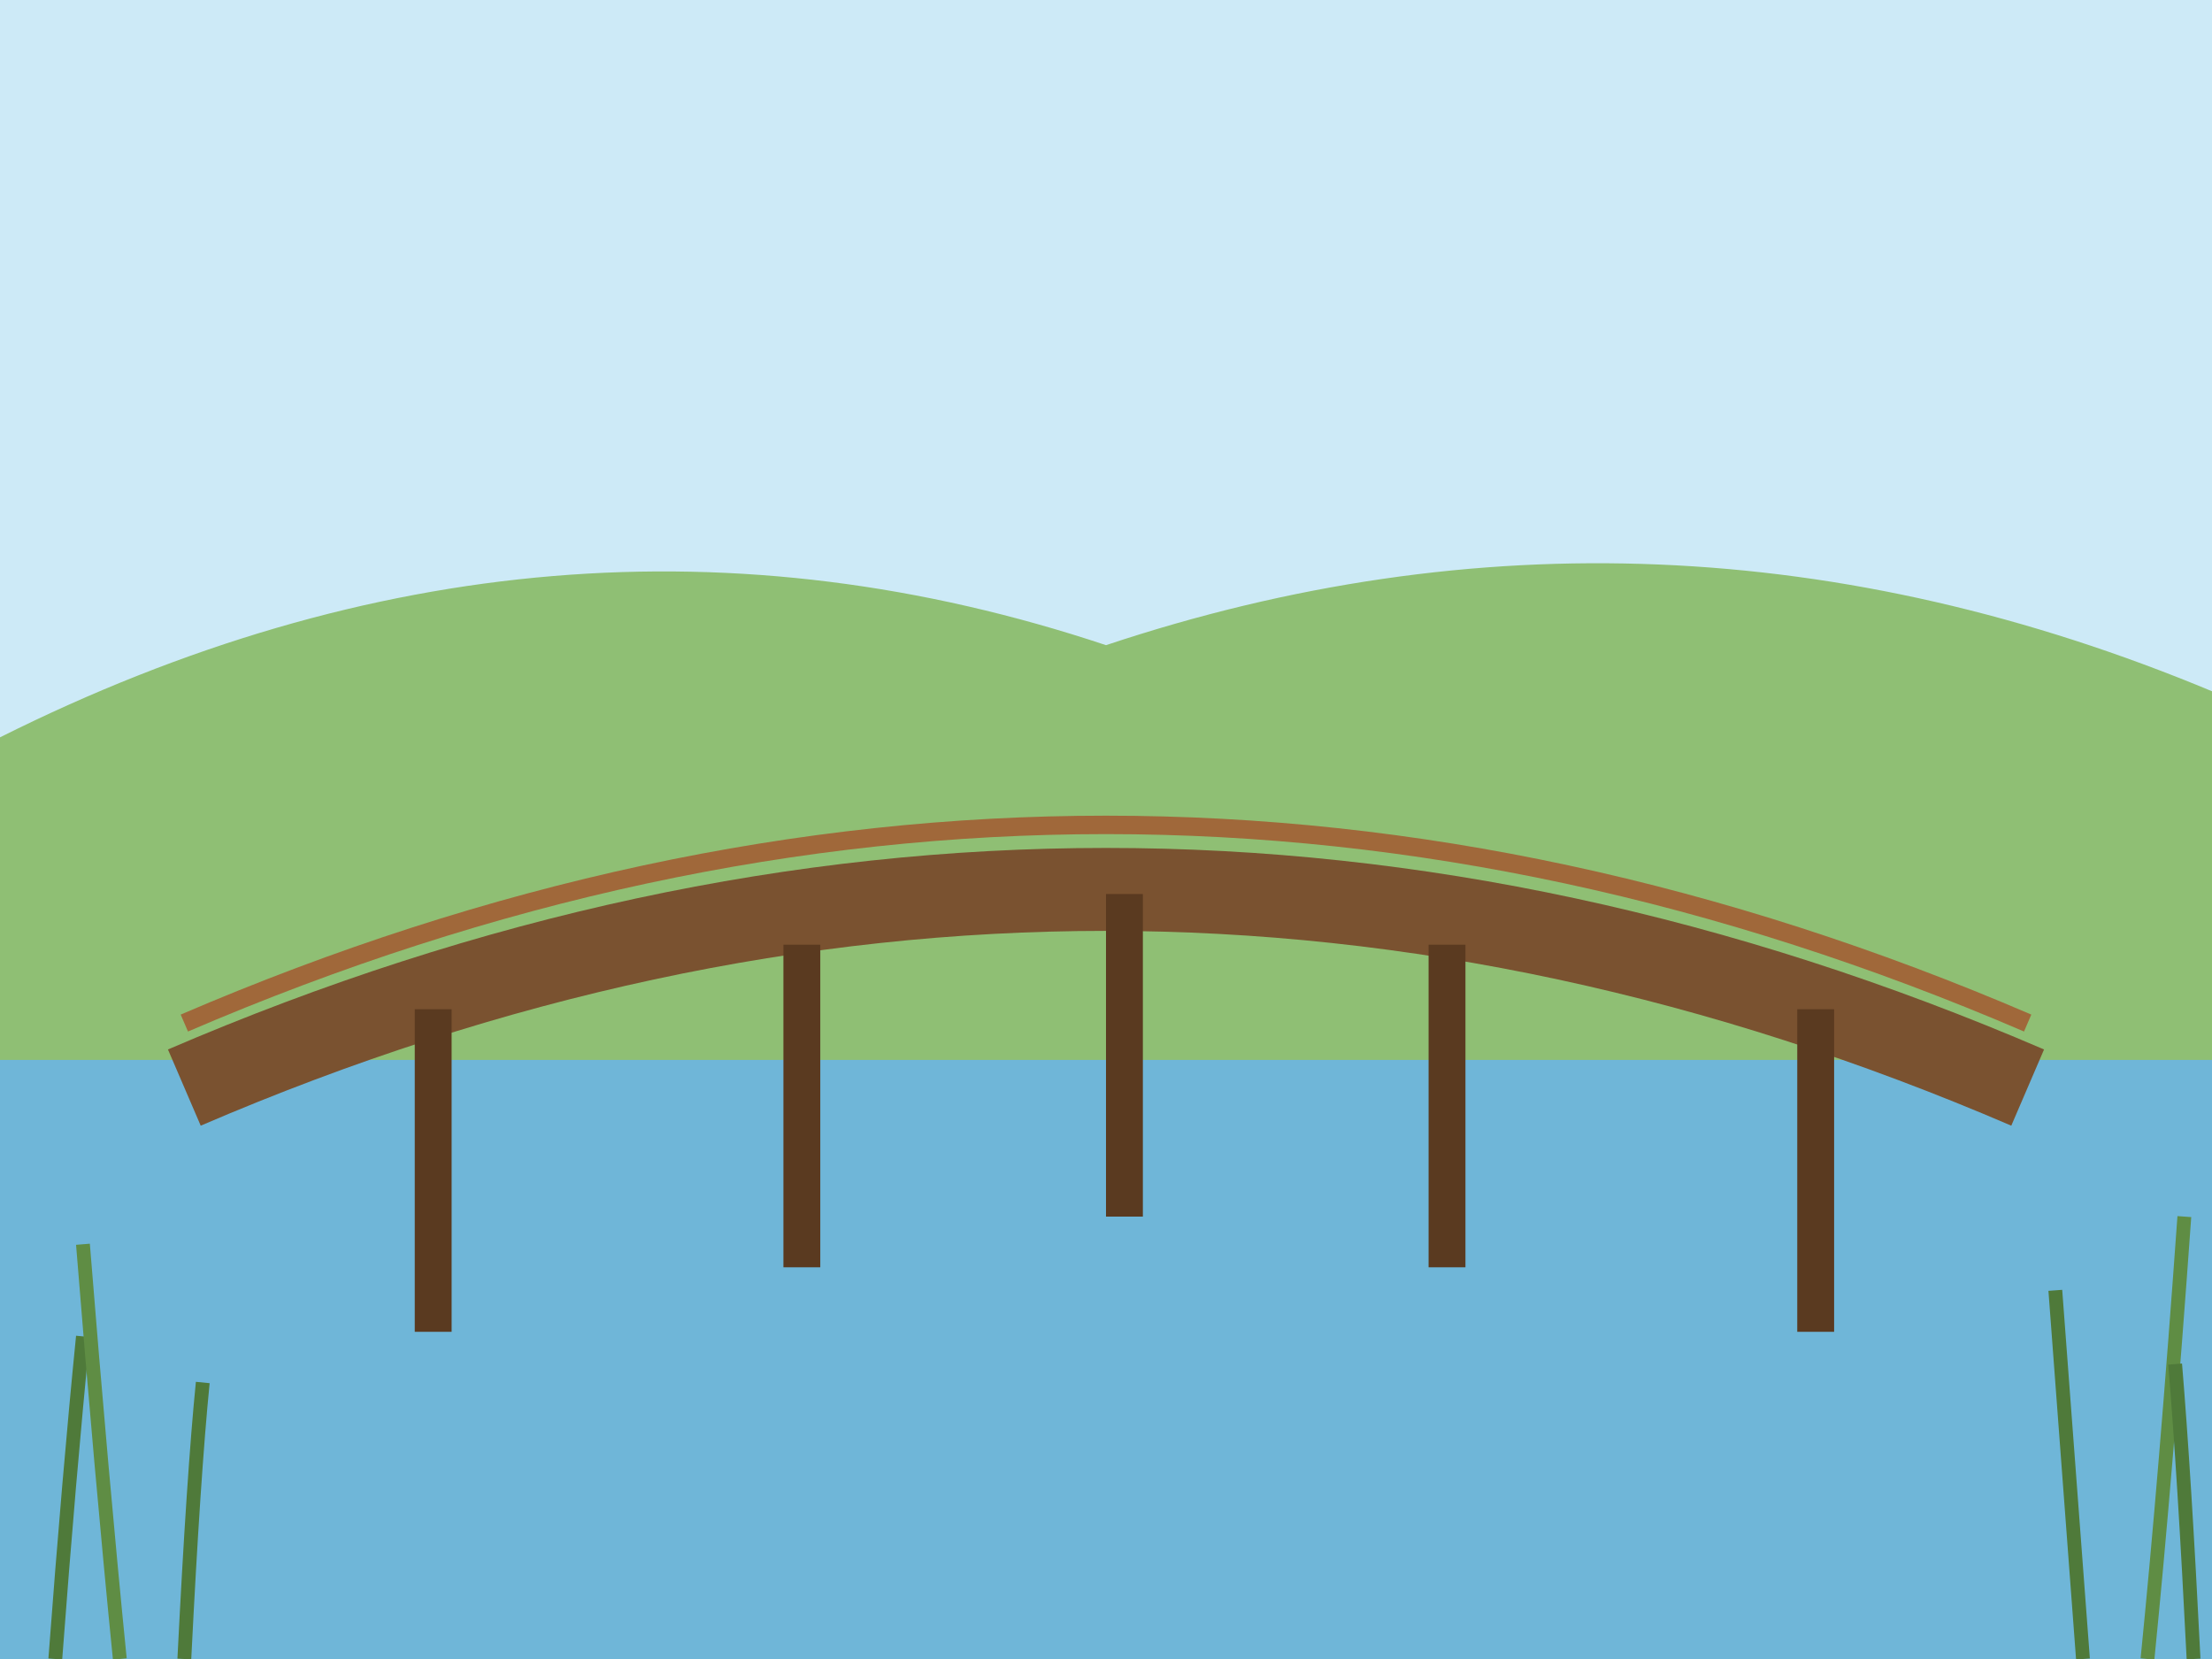
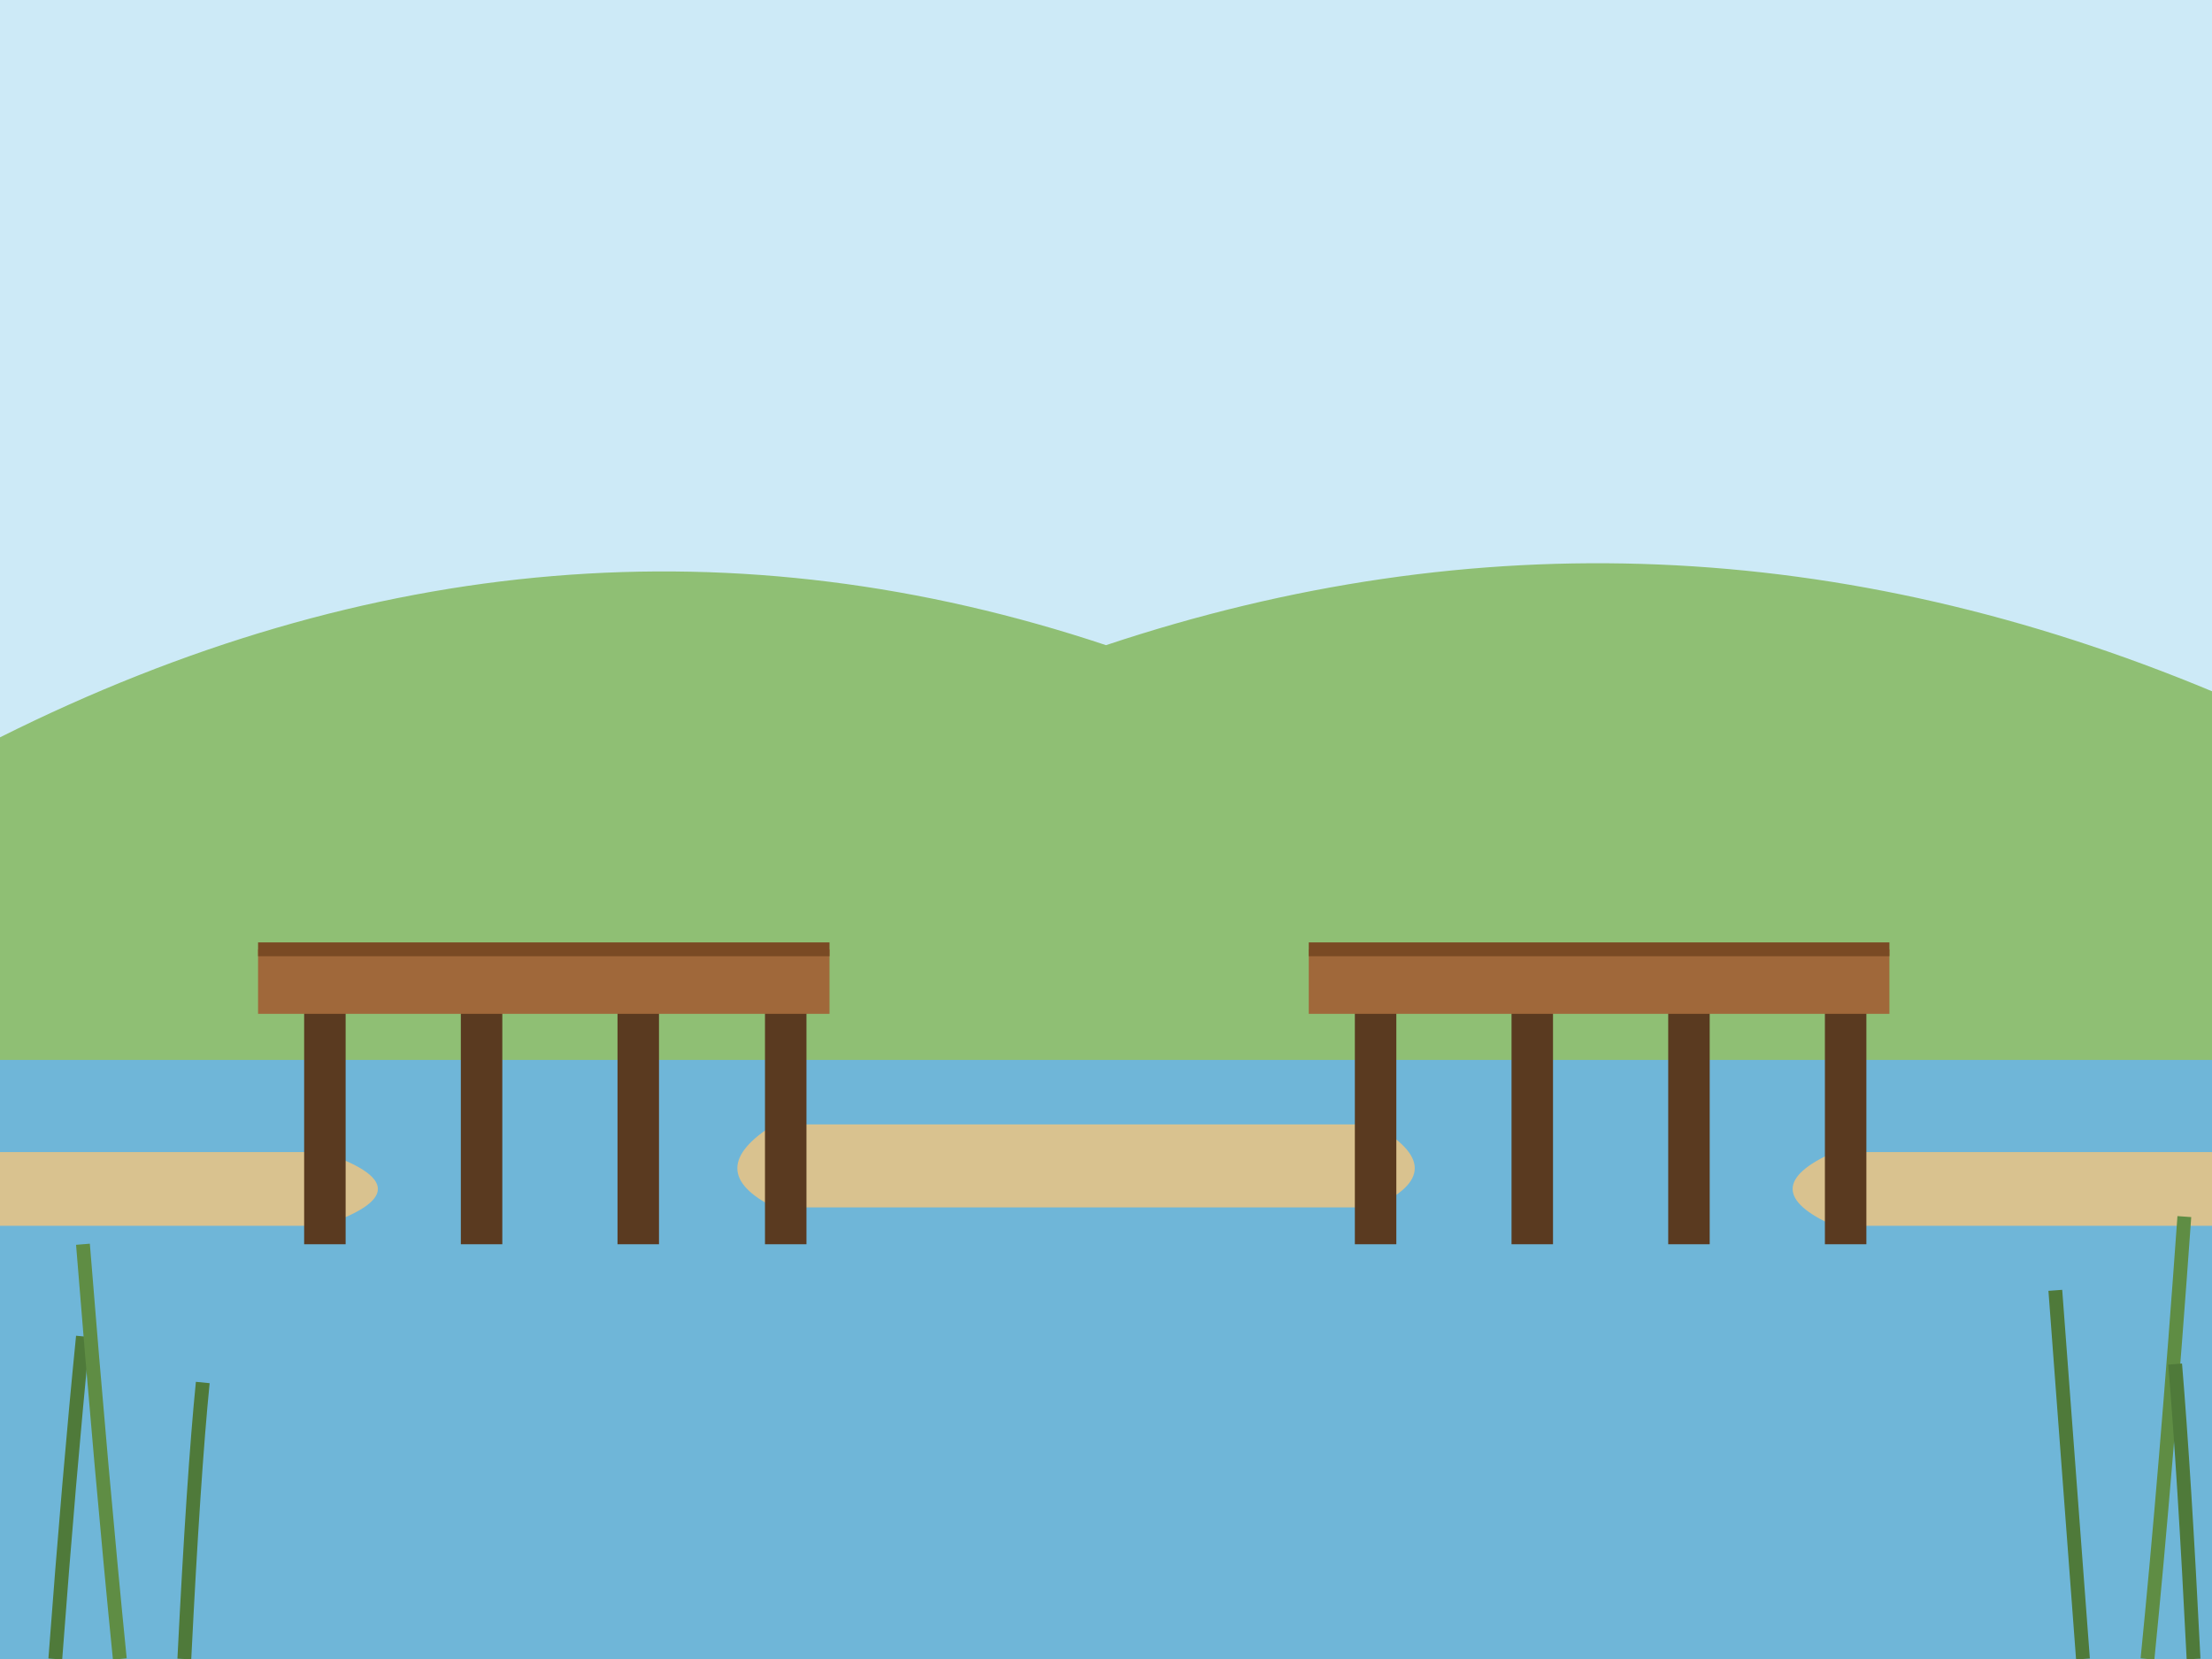
<svg xmlns="http://www.w3.org/2000/svg" width="480" height="360" viewBox="0 0 480 360">
  <rect width="480" height="360" fill="#cdeaf7" />
  <path d="M0 160 q120 -60 240 -20 q120 -40 240 10 V360 H0z" fill="#8fbf74" />
  <rect y="230" width="480" height="130" fill="#6fb6d8" />
-   <path d="M40 236 Q240 150 440 236" stroke="#7a5230" stroke-width="18" fill="none" />
-   <rect x="90" y="219" width="8" height="70" fill="#5a3a20" />
-   <rect x="170" y="205" width="8" height="70" fill="#5a3a20" />
-   <rect x="240" y="194" width="8" height="70" fill="#5a3a20" />
-   <rect x="310" y="205" width="8" height="70" fill="#5a3a20" />
-   <rect x="390" y="219" width="8" height="70" fill="#5a3a20" />
-   <path d="M40 222 Q240 136 440 222" stroke="#a0683a" stroke-width="4" fill="none" />
+   <path d="M-10 250 h80 q24 8 0 16 h-80z M168 244 h130 q18 10 0 18 h-130 q-16 -8 0 -18z M398 250 h92 v16 h-92 q-18 -8 0 -16z" fill="#d9c28f" />
+   <rect x="66" y="214" width="9" height="56" fill="#5a3a20" />
+   <rect x="100" y="214" width="9" height="56" fill="#5a3a20" />
+   <rect x="134" y="214" width="9" height="56" fill="#5a3a20" />
+   <rect x="166" y="214" width="9" height="56" fill="#5a3a20" />
+   <rect x="294" y="214" width="9" height="56" fill="#5a3a20" />
+   <rect x="328" y="214" width="9" height="56" fill="#5a3a20" />
+   <rect x="362" y="214" width="9" height="56" fill="#5a3a20" />
+   <rect x="396" y="214" width="9" height="56" fill="#5a3a20" />
+   <rect x="56" y="206" width="124" height="14" fill="#a0683a" />
+   <rect x="284" y="206" width="126" height="14" fill="#a0683a" />
+   <path d="M56 206 h124 M284 206 h126" stroke="#7a4a24" stroke-width="3" />
  <path d="M12 360 q3 -40 6 -70" stroke="#4f7a3a" stroke-width="3" fill="none" />
  <path d="M26 360 q-4 -40 -8 -90" stroke="#5f8d44" stroke-width="3" fill="none" />
  <path d="M40 360 q2 -40 4 -60" stroke="#4f7a3a" stroke-width="3" fill="none" />
  <path d="M452 360 q-3 -40 -6 -80" stroke="#4f7a3a" stroke-width="3" fill="none" />
  <path d="M466 360 q4 -40 8 -96" stroke="#5f8d44" stroke-width="3" fill="none" />
  <path d="M476 360 q-2 -40 -4 -64" stroke="#4f7a3a" stroke-width="3" fill="none" />
</svg>
